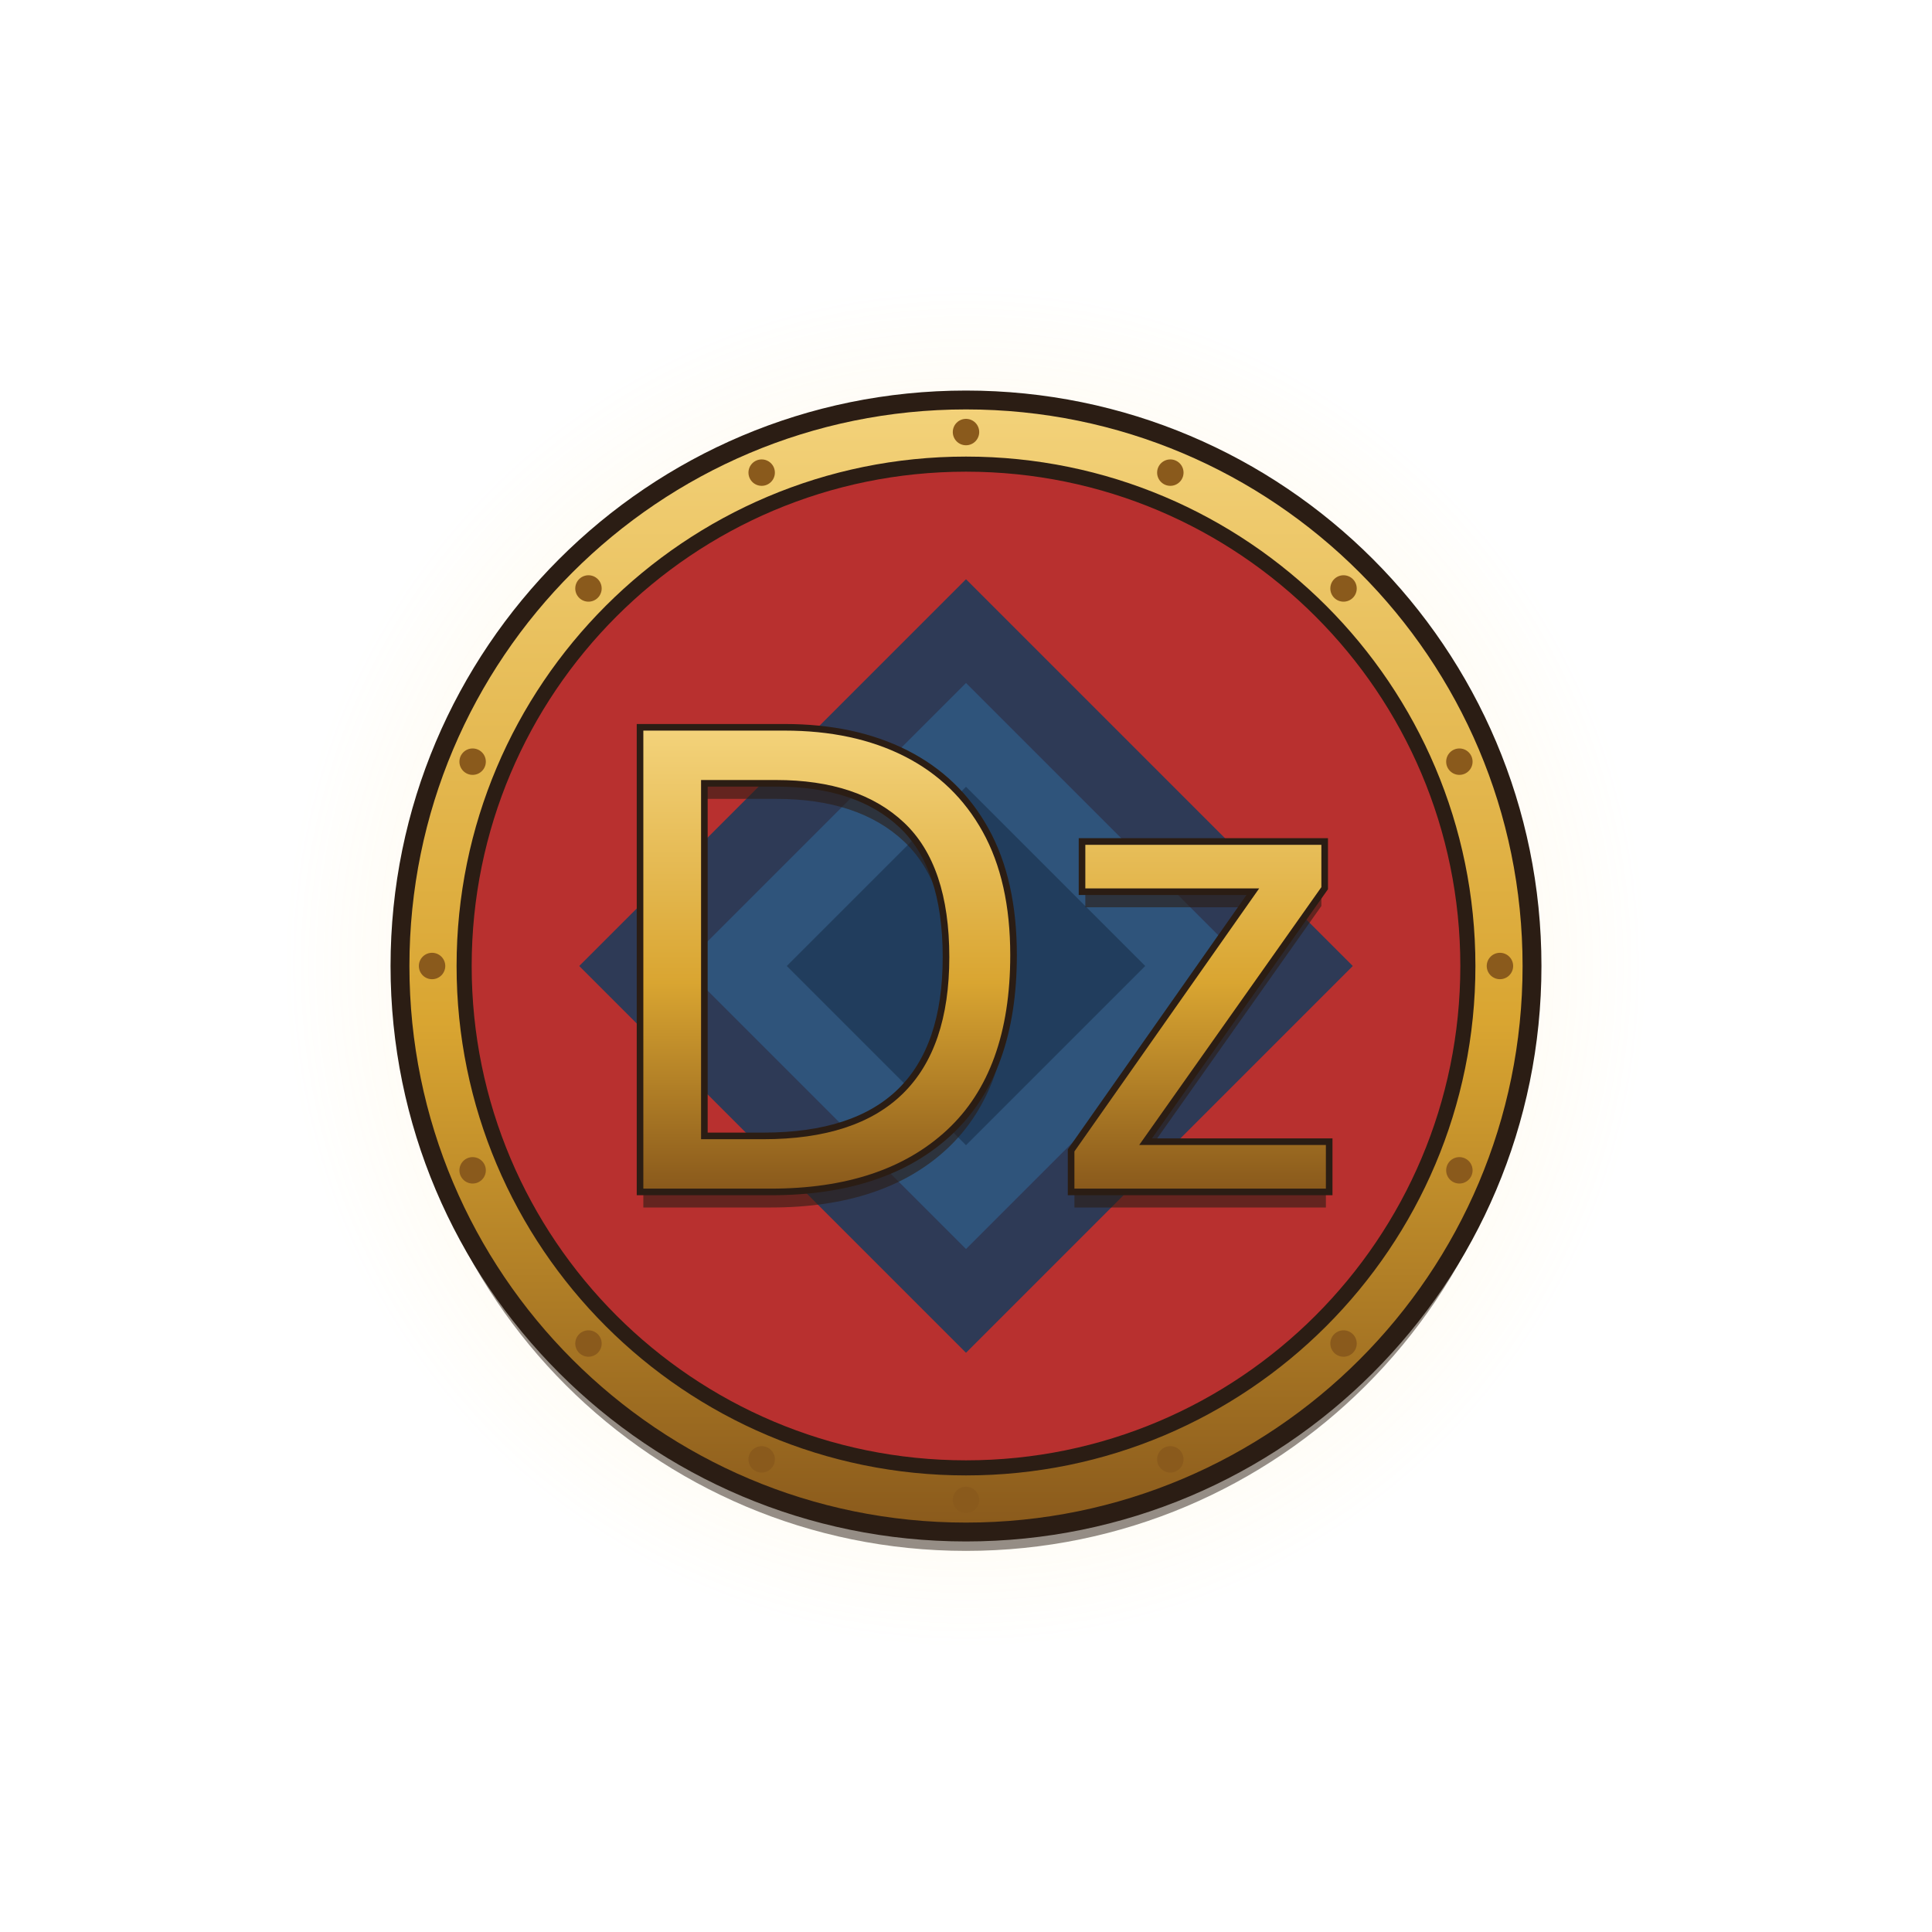
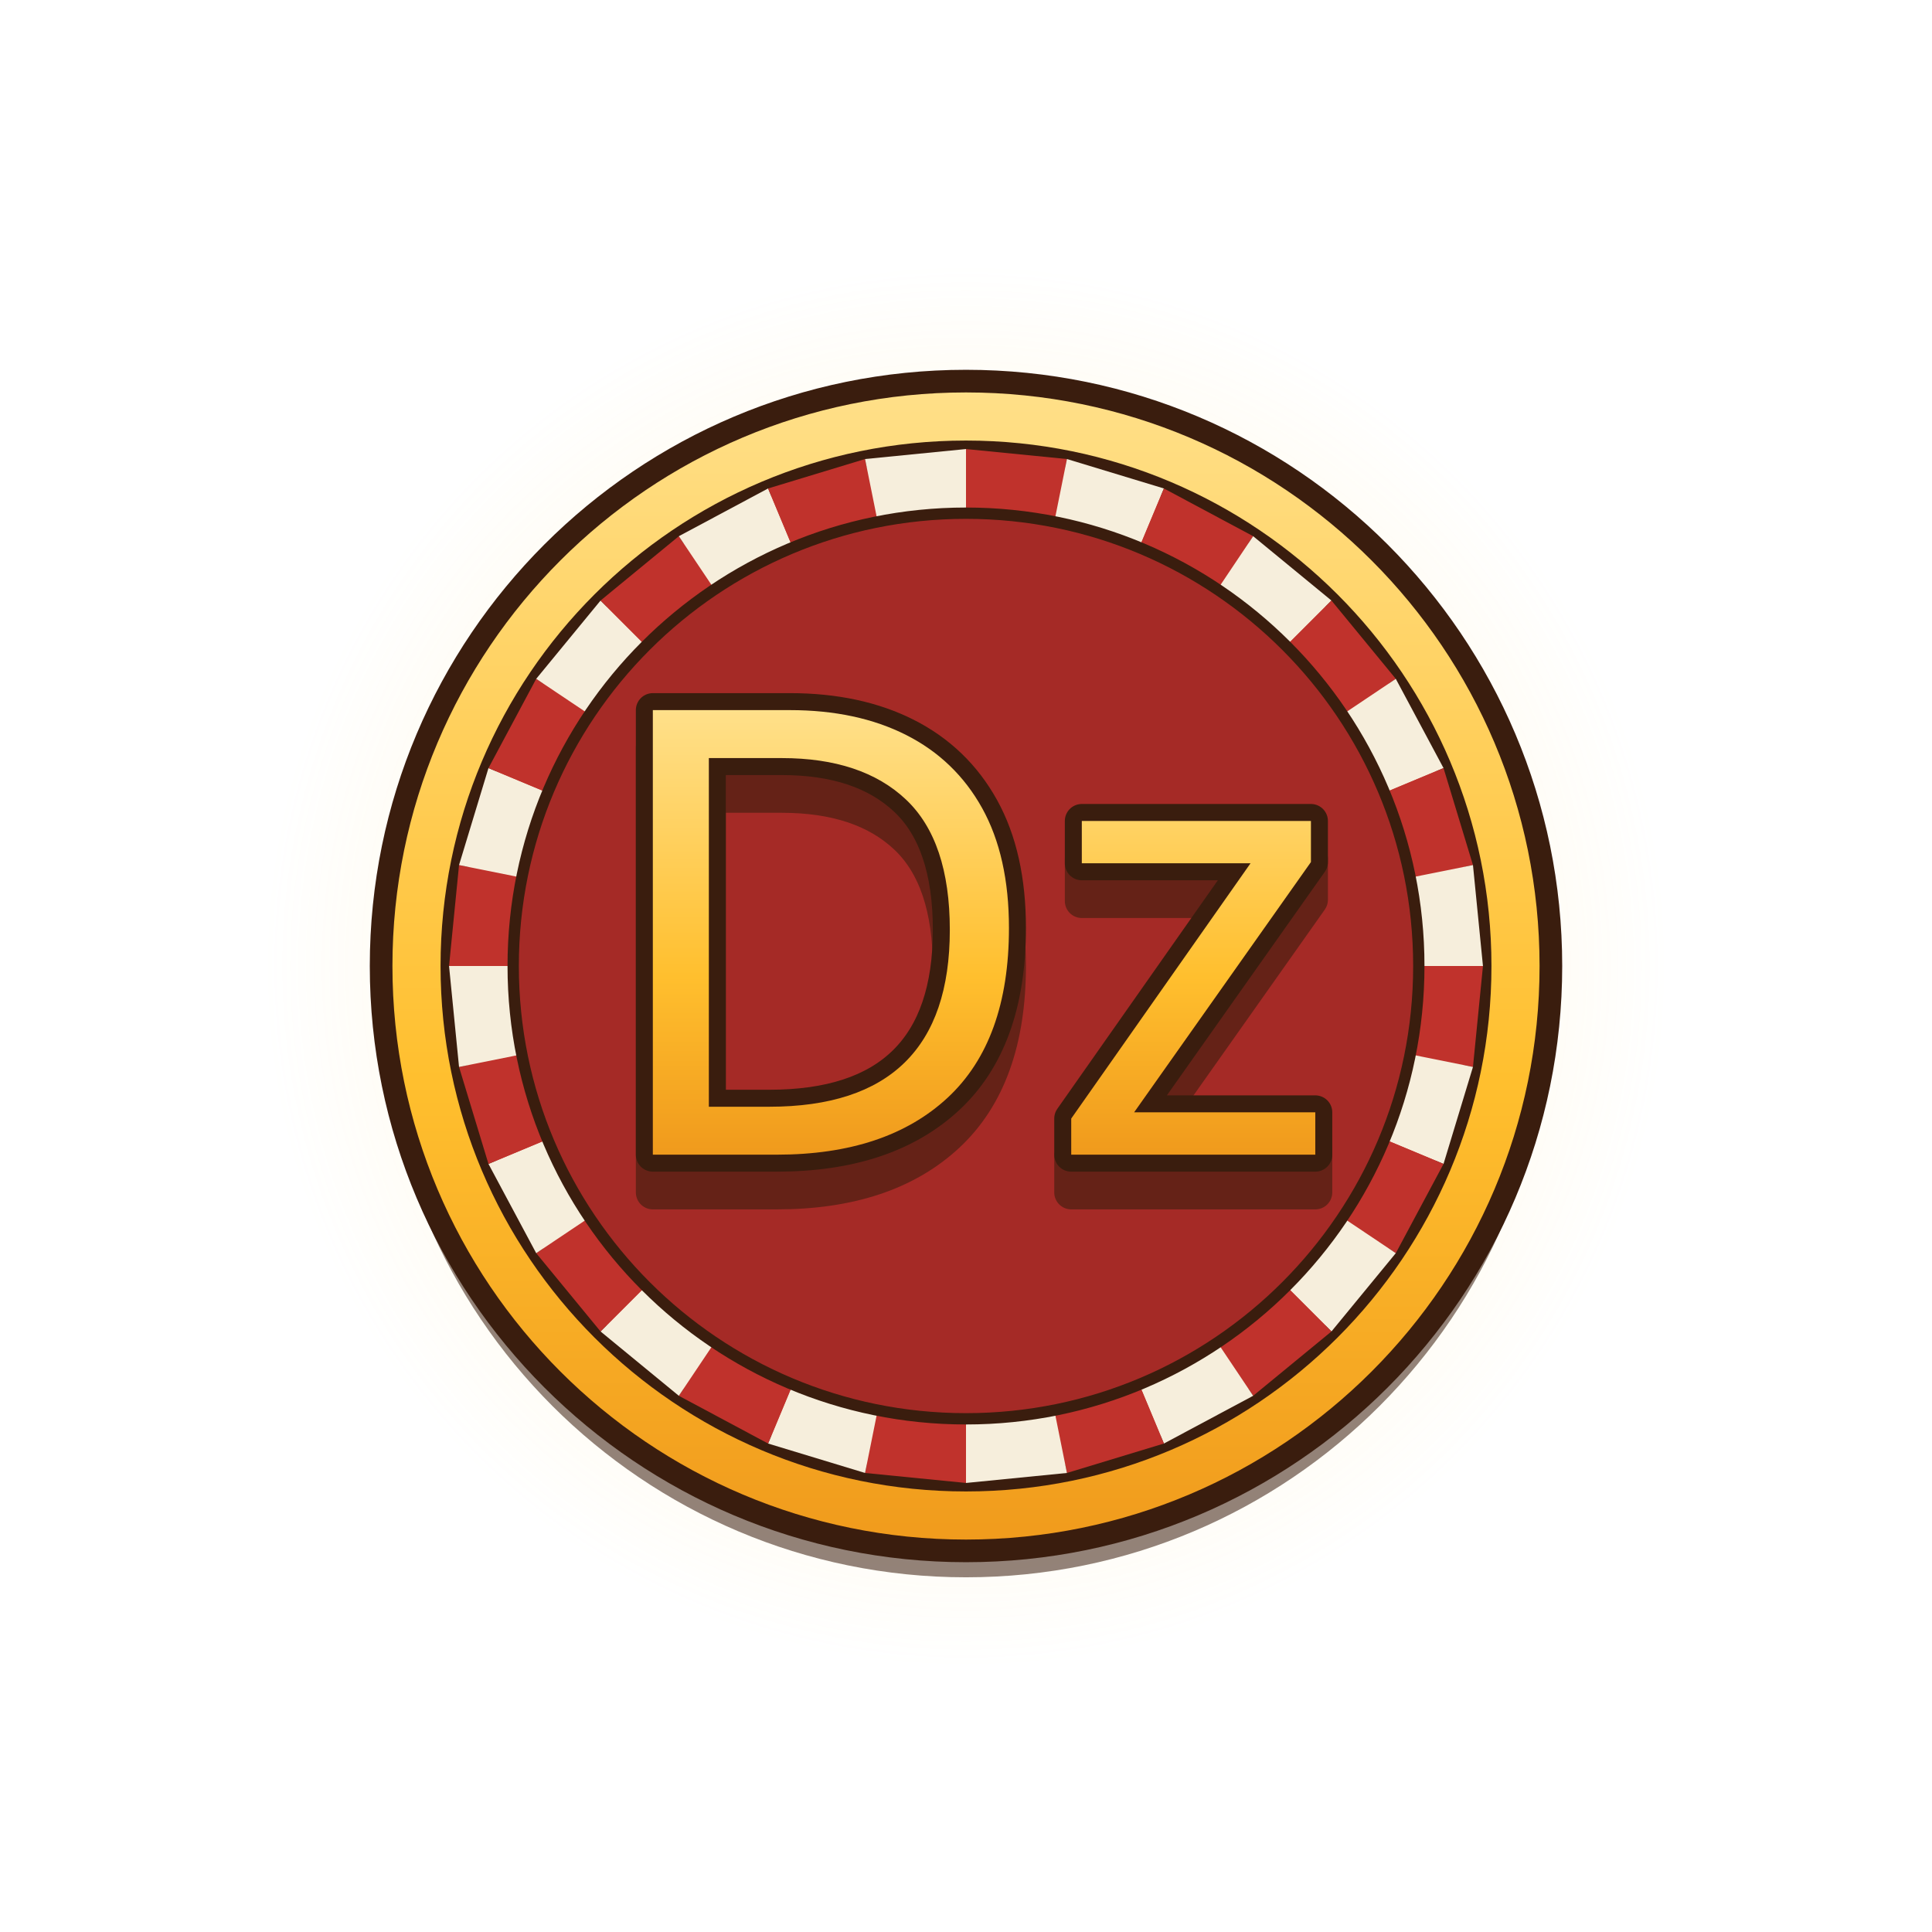
<svg xmlns="http://www.w3.org/2000/svg" width="1024" height="1024" viewBox="0 0 1024 1024">
-   <style>@font-face{font-family:"Yeseva One";src:url("/home/user/do-zore/client/assets/fonts/YesevaOne.ttf")}@font-face{font-family:"Alegreya SC";font-weight:800;src:url("/home/user/do-zore/client/assets/fonts/AlegreyaSC-ExtraBold.ttf")}@font-face{font-family:"Marck Script";src:url("/home/user/do-zore/client/assets/fonts/MarckScript.ttf")}</style>
-   <linearGradient id="ibrass" x1="0" y1="0" x2="0" y2="1">
-     <stop offset="0" stop-color="#f3d27a" />
-     <stop offset="0.55" stop-color="#d9a531" />
-     <stop offset="1" stop-color="#8a5a1c" />
+   <style>@font-face{font-family:"Shrikhand";src:url("/home/user/do-zore/client/assets/fonts/Shrikhand-Regular.ttf")}@font-face{font-family:"Titan One";src:url("/home/user/do-zore/client/assets/fonts/TitanOne-Regular.ttf")}</style>
+   <linearGradient id="igold" x1="0" y1="0" x2="0" y2="1">
+     <stop offset="0" stop-color="#ffe08a" />
+     <stop offset="0.6" stop-color="#ffbf2e" />
+     <stop offset="1" stop-color="#f09a1c" />
  </linearGradient>
  <radialGradient id="iglow">
    <stop offset="0" stop-color="#ffd36a" stop-opacity="0.35" />
    <stop offset="1" stop-color="#ffd36a" stop-opacity="0" />
  </radialGradient>
-   <circle cx="512.0" cy="512.0" r="360" fill="url(#iglow)" />
-   <circle cx="512.0" cy="522.0" r="300" fill="#2b1d14" opacity="0.5" />
-   <circle cx="512.0" cy="512.0" r="300" fill="url(#ibrass)" stroke="#2b1d14" stroke-width="10" />
-   <circle cx="512.0" cy="512.0" r="266" fill="#b8302f" stroke="#2b1d14" stroke-width="8" />
-   <circle cx="795.0" cy="512.0" r="7" fill="#8a5a1c" />
-   <circle cx="773.5" cy="620.3" r="7" fill="#8a5a1c" />
-   <circle cx="712.1" cy="712.1" r="7" fill="#8a5a1c" />
-   <circle cx="620.3" cy="773.5" r="7" fill="#8a5a1c" />
-   <circle cx="512.0" cy="795.0" r="7" fill="#8a5a1c" />
-   <circle cx="403.7" cy="773.5" r="7" fill="#8a5a1c" />
-   <circle cx="311.9" cy="712.1" r="7" fill="#8a5a1c" />
-   <circle cx="250.5" cy="620.3" r="7" fill="#8a5a1c" />
-   <circle cx="229.0" cy="512.0" r="7" fill="#8a5a1c" />
-   <circle cx="250.5" cy="403.7" r="7" fill="#8a5a1c" />
-   <circle cx="311.9" cy="311.9" r="7" fill="#8a5a1c" />
-   <circle cx="403.7" cy="250.5" r="7" fill="#8a5a1c" />
-   <circle cx="512.0" cy="229.0" r="7" fill="#8a5a1c" />
-   <circle cx="620.3" cy="250.5" r="7" fill="#8a5a1c" />
-   <circle cx="712.1" cy="311.9" r="7" fill="#8a5a1c" />
-   <circle cx="773.5" cy="403.7" r="7" fill="#8a5a1c" />
-   <path d="M512.0 307.0 L717.0 512.0 L512.0 717.0 L307.0 512.0 Z" fill="#1f3b5a" opacity="0.9" />
-   <path d="M512.0 362.0 L662.0 512.0 L512.0 662.0 L362.0 512.0 Z" fill="#2f5680" opacity="0.9" />
-   <path d="M512.0 417.0 L607.0 512.0 L512.0 607.0 L417.0 512.0 Z" fill="#1f3b5a" opacity="0.9" />
-   <text x="512.0" y="630.0" text-anchor="middle" font-family="Yeseva One" font-size="340" fill="#2b1d14" opacity="0.6" transform="translate(0 10)">Dz</text>
-   <text x="512.0" y="630.0" text-anchor="middle" font-family="Yeseva One" font-size="340" fill="url(#ibrass)" stroke="#2b1d14" stroke-width="7" paint-order="stroke">Dz</text>
+   <circle cx="512.0" cy="512.0" r="370" fill="url(#iglow)" />
+   <circle cx="512.0" cy="526.0" r="310" fill="#3a1d0e" opacity="0.55" />
+   <circle cx="512.0" cy="512.0" r="310" fill="url(#igold)" stroke="#3a1d0e" stroke-width="12" />
+   <circle cx="512.0" cy="512.0" r="274" fill="#c0322c" stroke="#3a1d0e" stroke-width="9" />
+   <path d="M786.0 512.0 L780.7 565.5 L747.4 558.8 L752.0 512.0 Z" fill="#c0322c" />
+   <path d="M780.7 565.5 L765.1 616.9 L733.7 603.8 L747.4 558.8 Z" fill="#f6eedc" />
+   <path d="M765.1 616.9 L739.8 664.2 L711.6 645.3 L733.7 603.8 Z" fill="#c0322c" />
+   <path d="M739.8 664.2 L705.7 705.7 L681.7 681.7 L711.6 645.3 Z" fill="#f6eedc" />
+   <path d="M705.7 705.7 L664.2 739.8 L645.3 711.6 L681.7 681.7 Z" fill="#c0322c" />
+   <path d="M664.2 739.8 L616.9 765.1 L603.8 733.7 L645.3 711.6 Z" fill="#f6eedc" />
+   <path d="M616.9 765.1 L565.5 780.7 L558.8 747.4 L603.8 733.7 Z" fill="#c0322c" />
+   <path d="M565.5 780.7 L512.0 786.0 L512.0 752.0 L558.8 747.4 Z" fill="#f6eedc" />
+   <path d="M512.0 786.0 L458.5 780.7 L465.2 747.4 L512.0 752.0 Z" fill="#c0322c" />
+   <path d="M458.5 780.7 L407.1 765.1 L420.2 733.7 L465.2 747.4 Z" fill="#f6eedc" />
+   <path d="M407.1 765.1 L359.8 739.8 L378.7 711.6 L420.2 733.7 Z" fill="#c0322c" />
+   <path d="M359.8 739.8 L318.3 705.7 L342.3 681.7 L378.7 711.6 Z" fill="#f6eedc" />
+   <path d="M318.3 705.7 L284.2 664.2 L312.4 645.3 L342.3 681.7 Z" fill="#c0322c" />
+   <path d="M284.2 664.2 L258.9 616.9 L290.3 603.8 L312.4 645.3 Z" fill="#f6eedc" />
+   <path d="M258.9 616.9 L243.3 565.5 L276.6 558.8 L290.3 603.8 Z" fill="#c0322c" />
+   <path d="M243.3 565.5 L238.0 512.0 L272.0 512.0 L276.6 558.8 Z" fill="#f6eedc" />
+   <path d="M238.0 512.0 L243.3 458.5 L276.6 465.2 L272.0 512.0 Z" fill="#c0322c" />
+   <path d="M243.3 458.5 L258.9 407.1 L290.3 420.2 L276.6 465.2 Z" fill="#f6eedc" />
+   <path d="M258.9 407.1 L284.2 359.8 L312.4 378.7 L290.3 420.2 Z" fill="#c0322c" />
+   <path d="M284.2 359.8 L318.3 318.3 L342.3 342.3 L312.4 378.7 Z" fill="#f6eedc" />
+   <path d="M318.3 318.3 L359.8 284.2 L378.7 312.4 L342.3 342.3 Z" fill="#c0322c" />
+   <path d="M359.8 284.2 L407.1 258.9 L420.2 290.3 L378.7 312.4 Z" fill="#f6eedc" />
+   <path d="M407.1 258.9 L458.5 243.3 L465.2 276.6 L420.2 290.3 Z" fill="#c0322c" />
+   <path d="M458.5 243.3 L512.0 238.0 L512.0 272.0 L465.2 276.6 Z" fill="#f6eedc" />
+   <path d="M512.0 238.0 L565.5 243.3 L558.8 276.6 L512.0 272.0 Z" fill="#c0322c" />
+   <path d="M565.5 243.3 L616.9 258.9 L603.8 290.3 L558.8 276.6 Z" fill="#f6eedc" />
+   <path d="M616.9 258.9 L664.2 284.2 L645.3 312.4 L603.8 290.3 Z" fill="#c0322c" />
+   <path d="M664.2 284.2 L705.7 318.3 L681.7 342.3 L645.3 312.4 Z" fill="#f6eedc" />
+   <path d="M705.7 318.3 L739.8 359.8 L711.6 378.7 L681.7 342.3 Z" fill="#c0322c" />
+   <path d="M739.8 359.8 L765.1 407.1 L733.7 420.2 L711.6 378.7 Z" fill="#f6eedc" />
+   <path d="M765.1 407.1 L780.7 458.5 L747.4 465.2 L733.7 420.2 Z" fill="#c0322c" />
+   <path d="M780.7 458.5 L786.0 512.0 L752.0 512.0 L747.4 465.2 Z" fill="#f6eedc" />
+   <circle cx="512.0" cy="512.0" r="240" fill="#a52a26" stroke="#3a1d0e" stroke-width="6" />
+   <text x="512.0" y="632" text-anchor="middle" font-family="Shrikhand" font-size="330" fill="#3a1d0e" stroke="#3a1d0e" stroke-width="18" stroke-linejoin="round" opacity="0.6">Dz</text>
+   <text x="512.0" y="612.0" text-anchor="middle" font-family="Shrikhand" font-size="330" fill="url(#igold)" stroke="#3a1d0e" stroke-width="18" stroke-linejoin="round" paint-order="stroke">Dz</text>
</svg>
